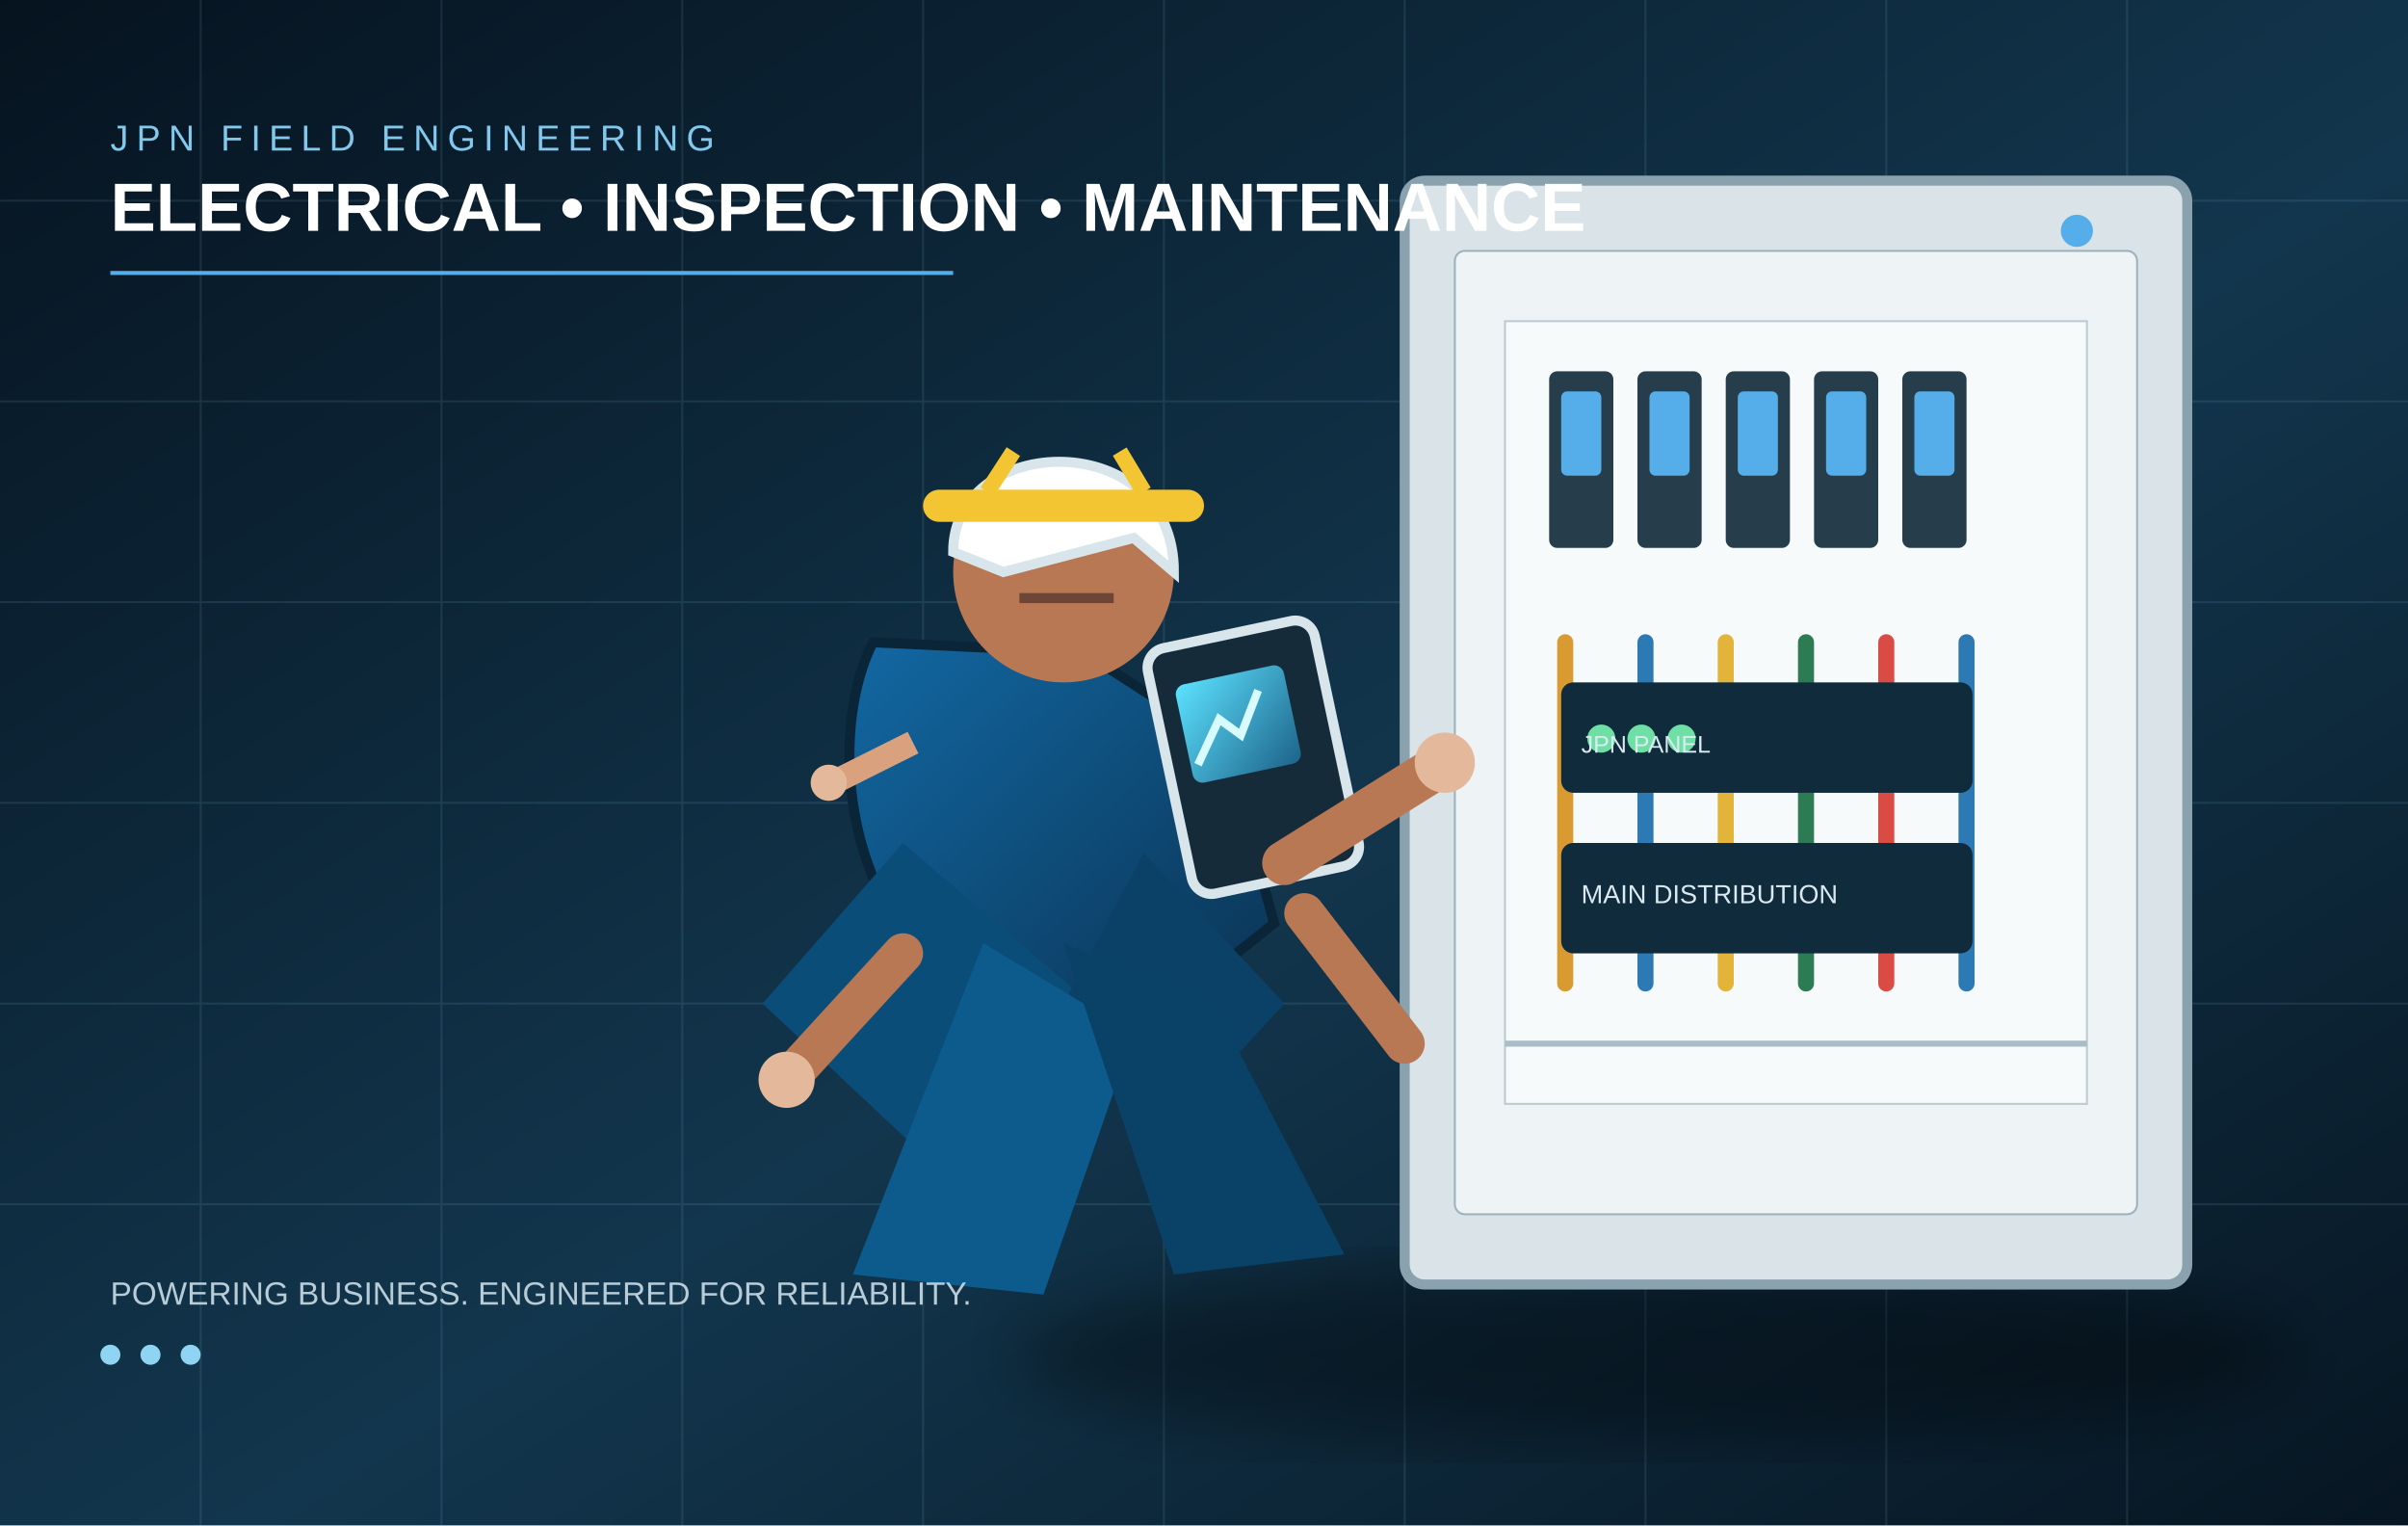
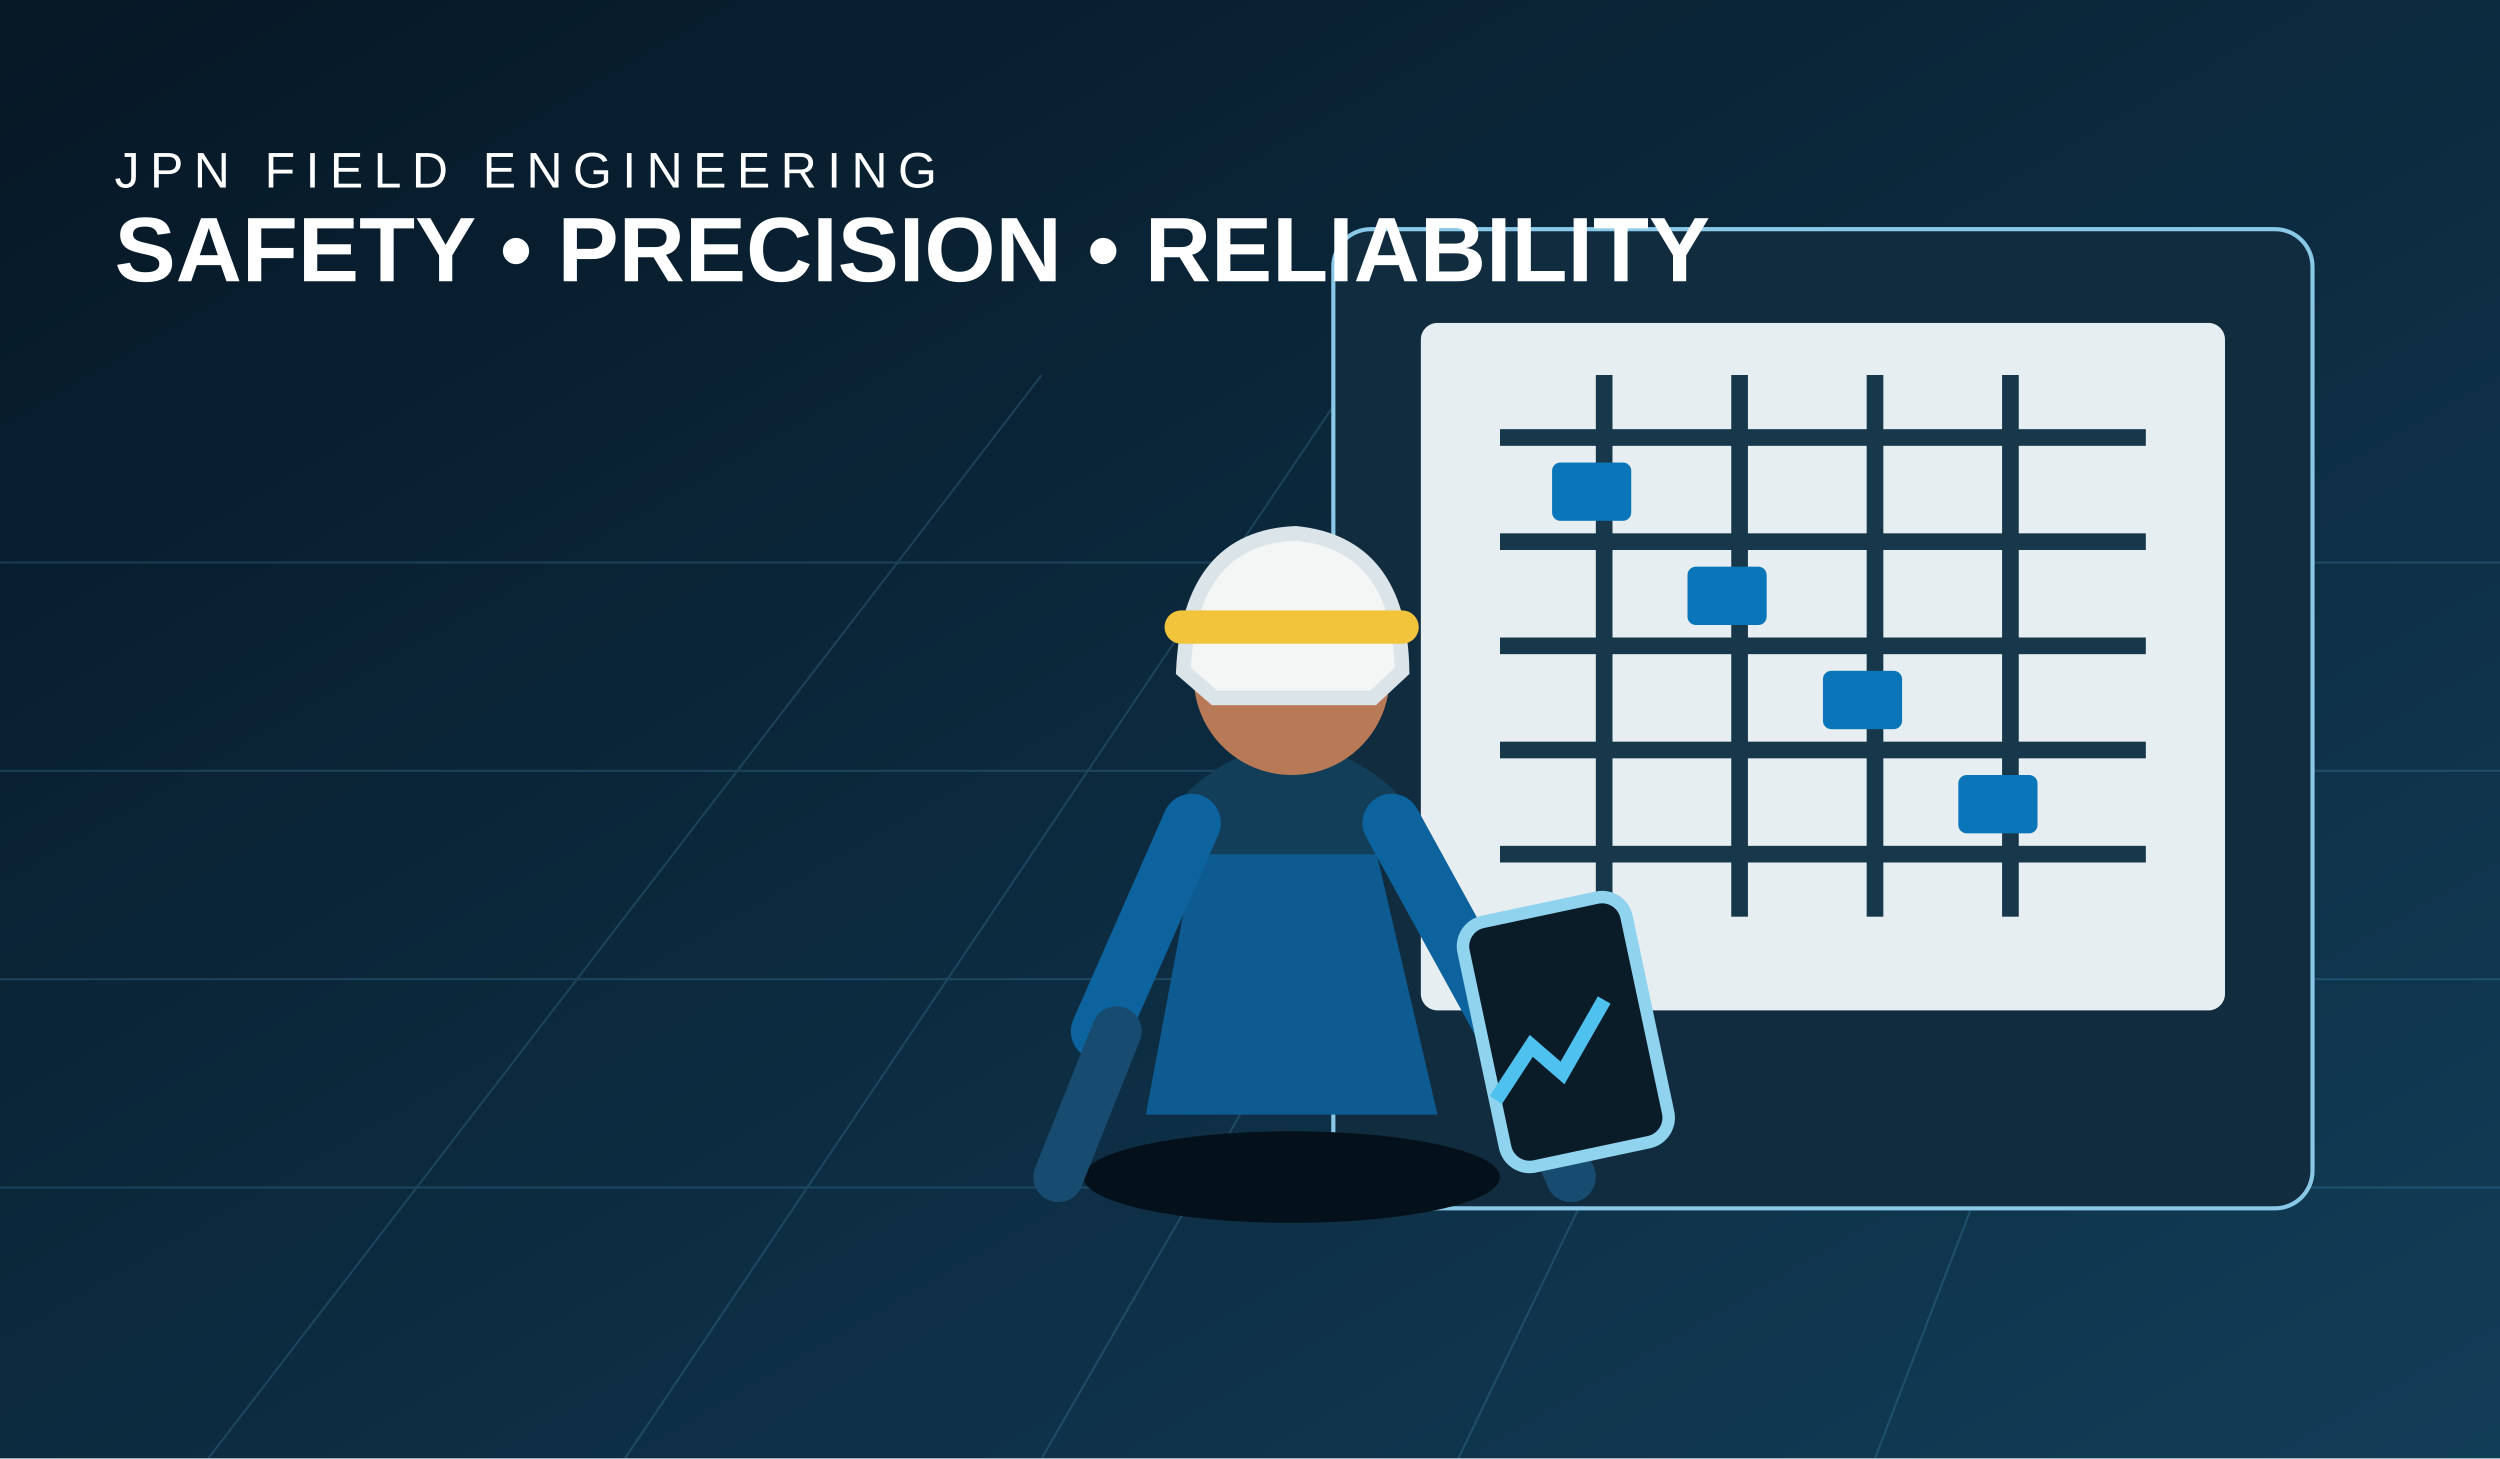
- <svg xmlns="http://www.w3.org/2000/svg" viewBox="0 0 1200 760" role="img" aria-label="JPN electrical engineer inspecting a distribution panel">
+ <svg xmlns="http://www.w3.org/2000/svg" viewBox="0 0 1200 700">
  <defs>
-     <linearGradient id="bg" x1="0" y1="0" x2="1" y2="1">
-       <stop stop-color="#06131f" />
-       <stop offset=".55" stop-color="#12364d" />
-       <stop offset="1" stop-color="#071521" />
+     <linearGradient id="bg" x2="1" y2="1">
+       <stop stop-color="#061725" />
+       <stop offset="1" stop-color="#123d58" />
    </linearGradient>
-     <linearGradient id="metal" x1="0" y1="0" x2="1" y2="1">
-       <stop stop-color="#f4f8fa" />
-       <stop offset=".45" stop-color="#9bb2bf" />
-       <stop offset="1" stop-color="#405f70" />
+     <linearGradient id="steel">
+       <stop stop-color="#dce8ee" />
+       <stop offset="1" stop-color="#7194a7" />
    </linearGradient>
-     <linearGradient id="blue" x1="0" y1="0" x2="1" y2="1">
-       <stop stop-color="#1268a3" />
-       <stop offset="1" stop-color="#0a3150" />
-     </linearGradient>
-     <linearGradient id="screen" x1="0" y1="0" x2="1" y2="1">
-       <stop stop-color="#5ce2ff" />
-       <stop offset="1" stop-color="#1d638a" />
-     </linearGradient>
-     <filter id="shadow">
-       <feGaussianBlur stdDeviation="16" />
-     </filter>
  </defs>
-   <rect width="1200" height="760" fill="url(#bg)" />
-   <g opacity=".11" stroke="#9ad8f5">
-     <path d="M0 100H1200M0 200H1200M0 300H1200M0 400H1200M0 500H1200M0 600H1200" />
-     <path d="M100 0V760M220 0V760M340 0V760M460 0V760M580 0V760M700 0V760M820 0V760M940 0V760M1060 0V760" />
+   <rect width="1200" height="700" fill="url(#bg)" />
+   <g opacity=".18" stroke="#69bde8">
+     <path d="M0 570h1200M0 470h1200M0 370h1200M0 270h1200" />
+     <path d="M100 700 500 180M300 700 650 180M500 700 800 180M700 700 950 180M900 700 1100 180" />
  </g>
-   <ellipse cx="825" cy="675" rx="320" ry="45" fill="#000" opacity=".35" filter="url(#shadow)" />
-   <g transform="translate(700 90)">
-     <rect x="0" y="0" width="390" height="550" rx="10" fill="#d9e3e8" stroke="#8aa1ae" stroke-width="5" />
-     <rect x="25" y="35" width="340" height="480" rx="5" fill="#eef3f5" stroke="#9eb2bc" />
-     <rect x="50" y="70" width="290" height="390" fill="#f7fafb" stroke="#bccbd2" />
-     <g fill="#263e4c">
-       <rect x="72" y="95" width="32" height="88" rx="4" />
-       <rect x="116" y="95" width="32" height="88" rx="4" />
-       <rect x="160" y="95" width="32" height="88" rx="4" />
-       <rect x="204" y="95" width="32" height="88" rx="4" />
-       <rect x="248" y="95" width="32" height="88" rx="4" />
+   <g transform="translate(640 110)">
+     <rect x="0" y="0" width="470" height="470" rx="18" fill="#102c3e" stroke="#8ac8e8" stroke-width="2" />
+     <rect x="42" y="45" width="386" height="330" rx="8" fill="#e7eef1" />
+     <g stroke="#17374a" stroke-width="8">
+       <path d="M80 100h310M80 150h310M80 200h310M80 250h310M80 300h310" />
+       <path d="M130 70v260M195 70v260M260 70v260M325 70v260" />
    </g>
-     <g fill="#55aeea">
-       <rect x="78" y="105" width="20" height="42" rx="3" />
-       <rect x="122" y="105" width="20" height="42" rx="3" />
-       <rect x="166" y="105" width="20" height="42" rx="3" />
-       <rect x="210" y="105" width="20" height="42" rx="3" />
-       <rect x="254" y="105" width="20" height="42" rx="3" />
+     <g fill="#0b75b9">
+       <rect x="105" y="112" width="38" height="28" rx="4" />
+       <rect x="170" y="162" width="38" height="28" rx="4" />
+       <rect x="235" y="212" width="38" height="28" rx="4" />
+       <rect x="300" y="262" width="38" height="28" rx="4" />
    </g>
-     <g stroke-linecap="round" stroke-width="8">
-       <path d="M80 230V400" stroke="#d99a32" />
-       <path d="M120 230V400" stroke="#2d79b4" />
-       <path d="M160 230V400" stroke="#e2b43a" />
-       <path d="M200 230V400" stroke="#2c7b53" />
-       <path d="M240 230V400" stroke="#d94b43" />
-       <path d="M280 230V400" stroke="#2d79b4" />
-     </g>
-     <g fill="#102b3c">
-       <rect x="78" y="250" width="205" height="55" rx="6" />
-       <rect x="78" y="330" width="205" height="55" rx="6" />
-     </g>
-     <g fill="#6ee0a5">
-       <circle cx="98" cy="278" r="7" />
-       <circle cx="118" cy="278" r="7" />
-       <circle cx="138" cy="278" r="7" />
-     </g>
-     <g fill="#dbeaf1" font-family="Arial,sans-serif">
-       <text x="88" y="360" font-size="13">MAIN DISTRIBUTION</text>
-       <text x="88" y="285" font-size="12">JPN PANEL</text>
-     </g>
-     <path d="M50 430H340" stroke="#a9bdc8" stroke-width="3" />
-     <circle cx="335" cy="25" r="8" fill="#55aeea" />
  </g>
-   <g transform="translate(310 170)">
-     <path d="M125 150C105 190 110 260 145 300L250 350L325 290L300 200L230 155Z" fill="url(#blue)" stroke="#0a2538" stroke-width="5" />
-     <path d="M140 250L70 330L155 410L245 340" fill="#0b4d79" />
-     <path d="M260 255L330 330L275 390L220 330" fill="#0b4167" />
-     <path d="M180 300L115 465L210 475L255 345" fill="#0c5b8c" />
-     <path d="M220 300L275 465L360 455L295 330" fill="#0a4167" />
-     <circle cx="220" cy="115" r="55" fill="#b97854" />
-     <path d="M165 105C165 45 275 42 275 115L255 98L190 115Z" fill="#fff" stroke="#d8e5eb" stroke-width="5" />
-     <path d="M158 82H282" stroke="#f4c532" stroke-width="16" stroke-linecap="round" />
-     <path d="M182 75L195 55M260 75L248 55" stroke="#f4c532" stroke-width="8" />
-     <path d="M198 128L245 128" stroke="#6d4637" stroke-width="5" />
-     <rect x="260" y="155" width="85" height="125" rx="10" fill="#162b3a" stroke="#d8e6ec" stroke-width="5" transform="rotate(-12 260 155)" />
-     <rect x="275" y="172" width="55" height="50" rx="5" fill="url(#screen)" transform="rotate(-12 275 172)" />
-     <path d="M287 211L302 191L311 201L324 181" fill="none" stroke="#d7fbff" stroke-width="4" transform="rotate(-12 287 211)" />
-     <path d="M330 260L410 210" stroke="#b97854" stroke-width="22" stroke-linecap="round" />
-     <circle cx="410" cy="210" r="15" fill="#e4b99b" />
-     <path d="M340 285L390 350" stroke="#b97854" stroke-width="20" stroke-linecap="round" />
-     <path d="M140 305L85 365" stroke="#b97854" stroke-width="20" stroke-linecap="round" />
-     <circle cx="82" cy="368" r="14" fill="#e4b99b" />
-     <path d="M145 200L105 220" stroke="#d9a17d" stroke-width="12" />
-     <circle cx="103" cy="220" r="9" fill="#e4b99b" />
+   <g transform="translate(520 210)">
+     <ellipse cx="100" cy="355" rx="100" ry="22" fill="#04101a" />
+     <path d="M58 175 30 325h140l-35-150z" fill="#0d5b91" />
+     <path d="M50 170q50-45 100 0v30H50z" fill="#123e59" />
+     <circle cx="100" cy="115" r="47" fill="#b87956" />
+     <path d="M48 112q3-64 54-66 50 5 51 66l-14 13H63z" fill="#f4f6f5" stroke="#dbe4e8" stroke-width="7" />
+     <path d="M47 91h106" stroke="#f2c43b" stroke-width="16" stroke-linecap="round" />
+     <path d="M52 185 8 285M148 185l55 100" stroke="#0c639d" stroke-width="28" stroke-linecap="round" />
+     <path d="M16 285l-28 70M204 285l30 70" stroke="#174c70" stroke-width="24" stroke-linecap="round" />
+     <rect x="180" y="235" width="80" height="120" rx="12" fill="#0b1c29" stroke="#8fd3ee" stroke-width="6" transform="rotate(-12 180 235)" />
+     <polyline points="198,318 215,292 230,305 250,270" fill="none" stroke="#4fc1ef" stroke-width="7" />
  </g>
-   <g fill="#fff" font-family="Arial,sans-serif">
-     <text x="55" y="75" font-size="18" letter-spacing="4" fill="#82c8ed">JPN FIELD ENGINEERING</text>
-     <text x="55" y="115" font-size="34" font-weight="700">ELECTRICAL • INSPECTION • MAINTENANCE</text>
-     <text x="55" y="650" font-size="16" fill="#b8ccd7">POWERING BUSINESS. ENGINEERED FOR RELIABILITY.</text>
-   </g>
-   <rect x="55" y="135" width="420" height="2" fill="#55aeea" />
-   <g fill="#8fd4f3">
-     <circle cx="55" cy="675" r="5" />
-     <circle cx="75" cy="675" r="5" />
-     <circle cx="95" cy="675" r="5" />
+   <g fill="#fff">
+     <text x="55" y="90" font-family="Arial,sans-serif" font-size="24" letter-spacing="5">JPN FIELD ENGINEERING</text>
+     <text x="55" y="135" font-family="Arial,sans-serif" font-size="44" font-weight="700">SAFETY • PRECISION • RELIABILITY</text>
  </g>
</svg>
